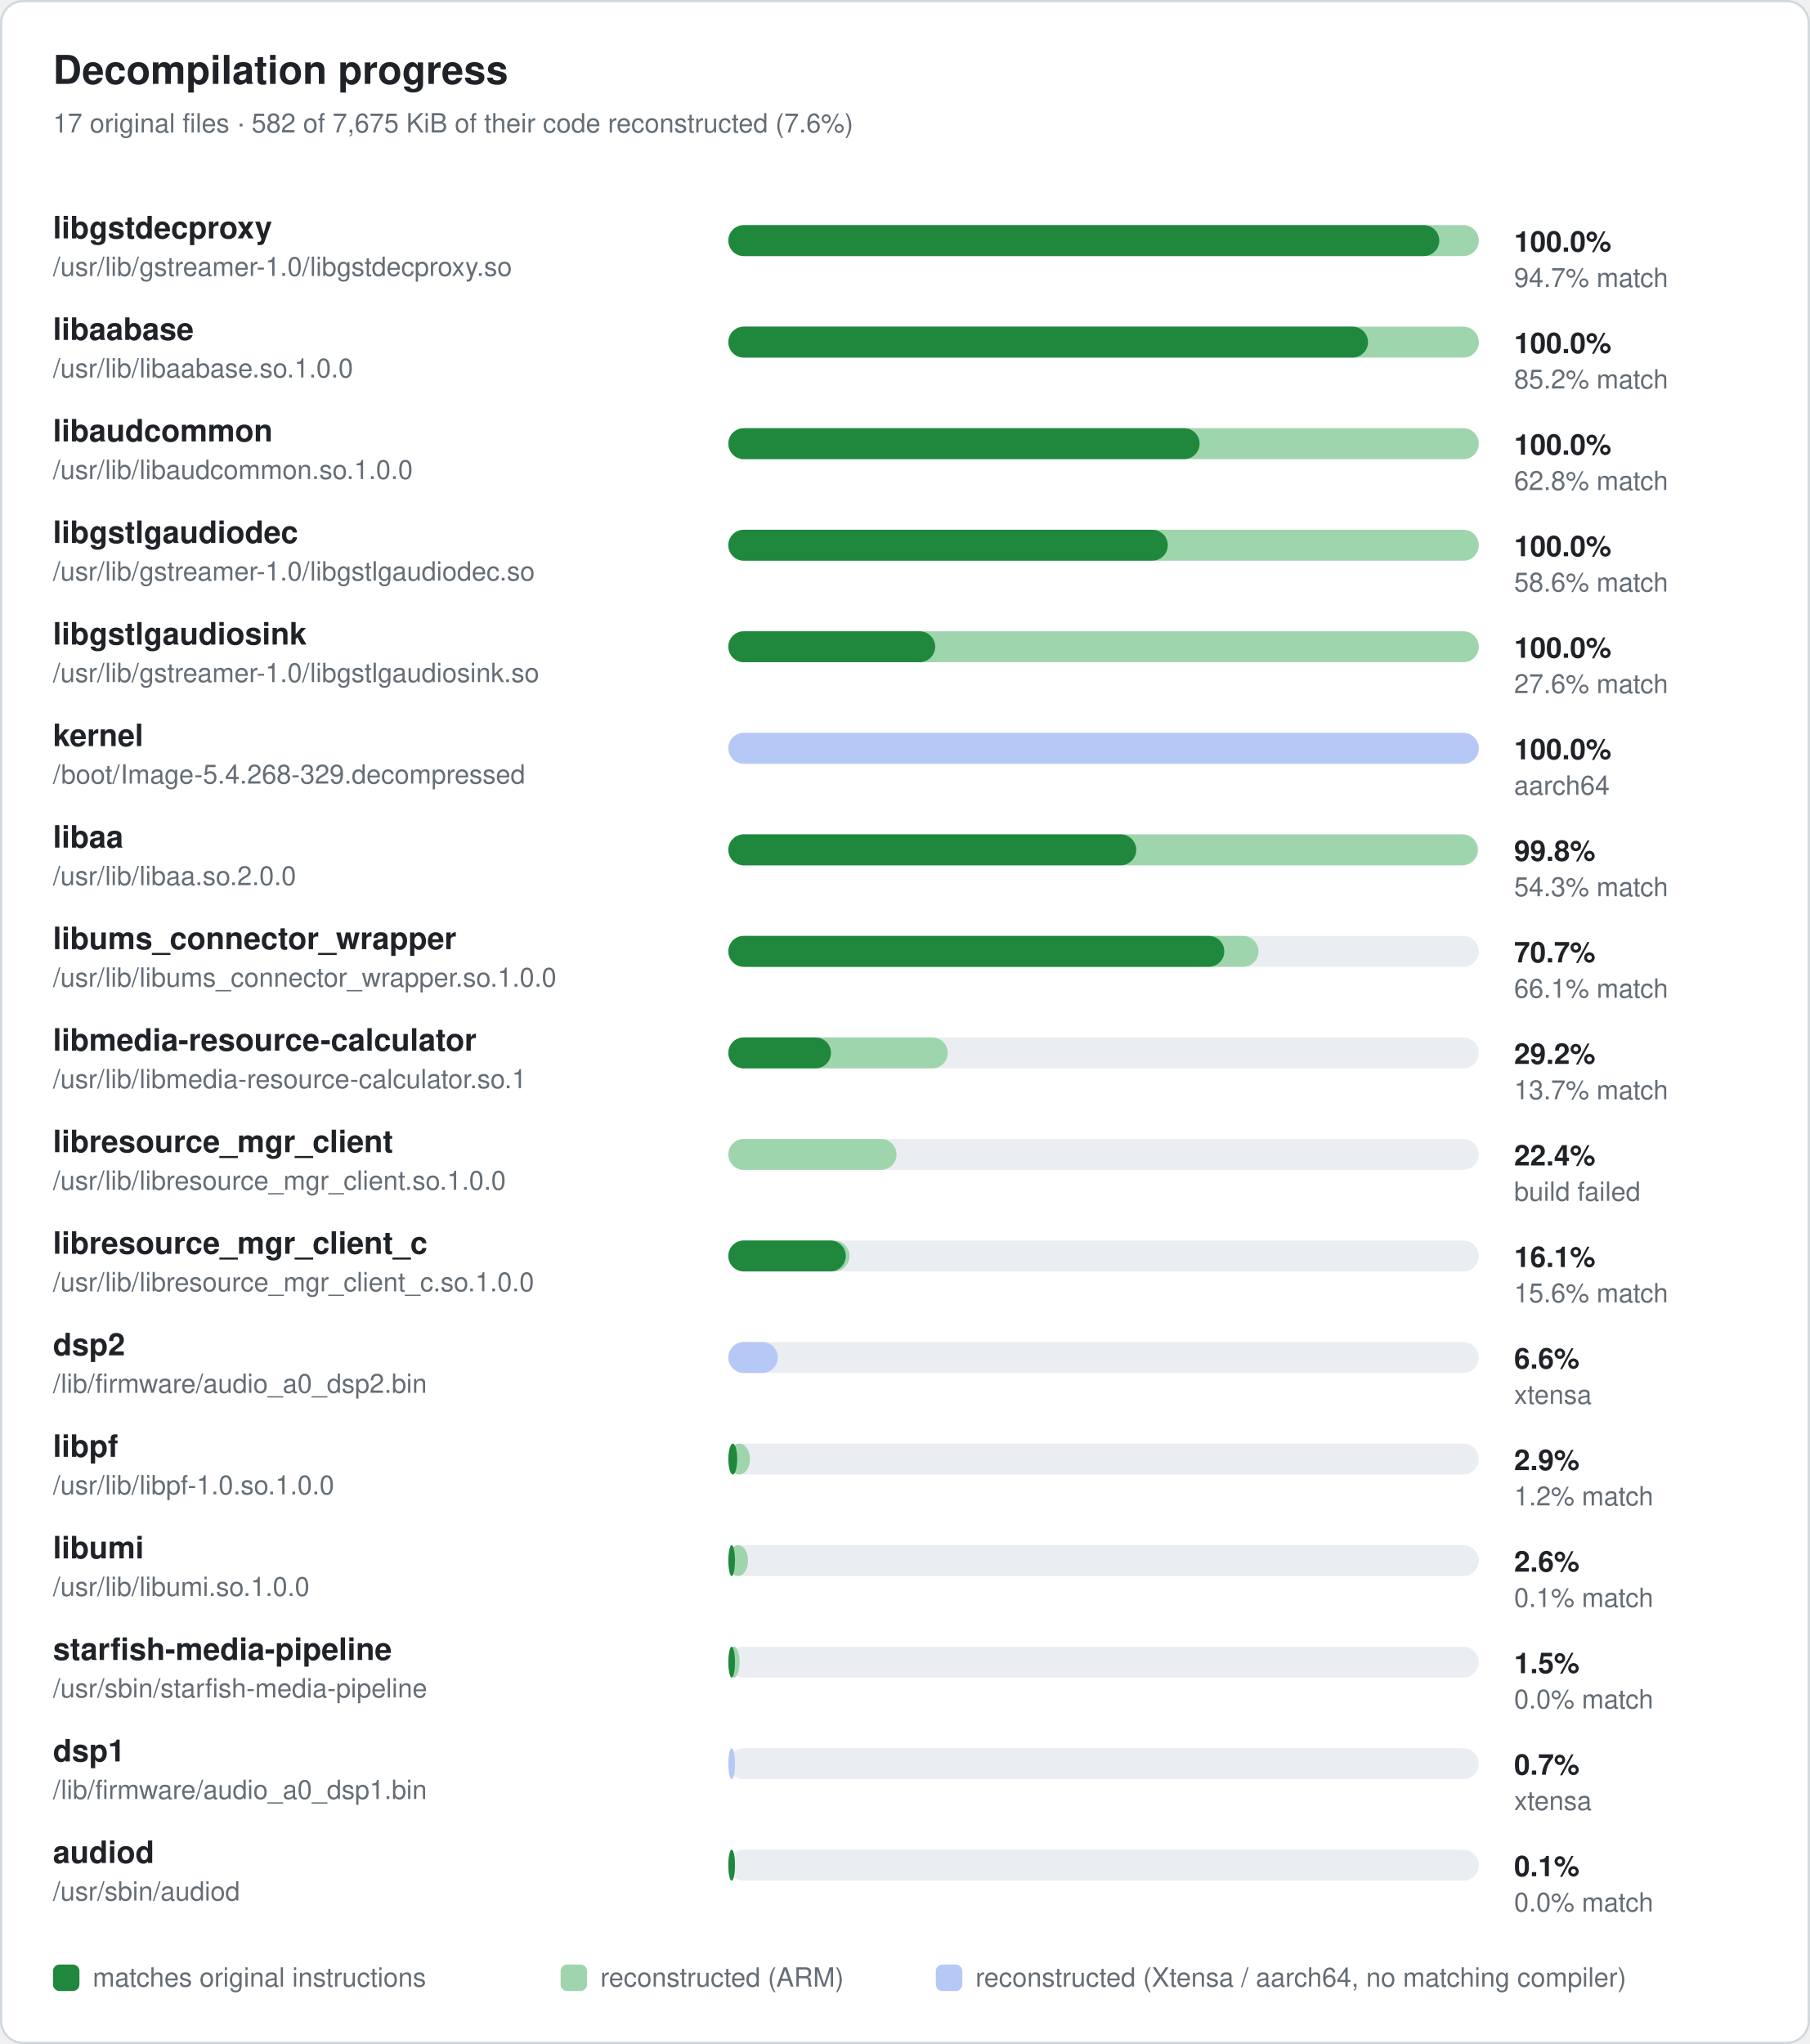
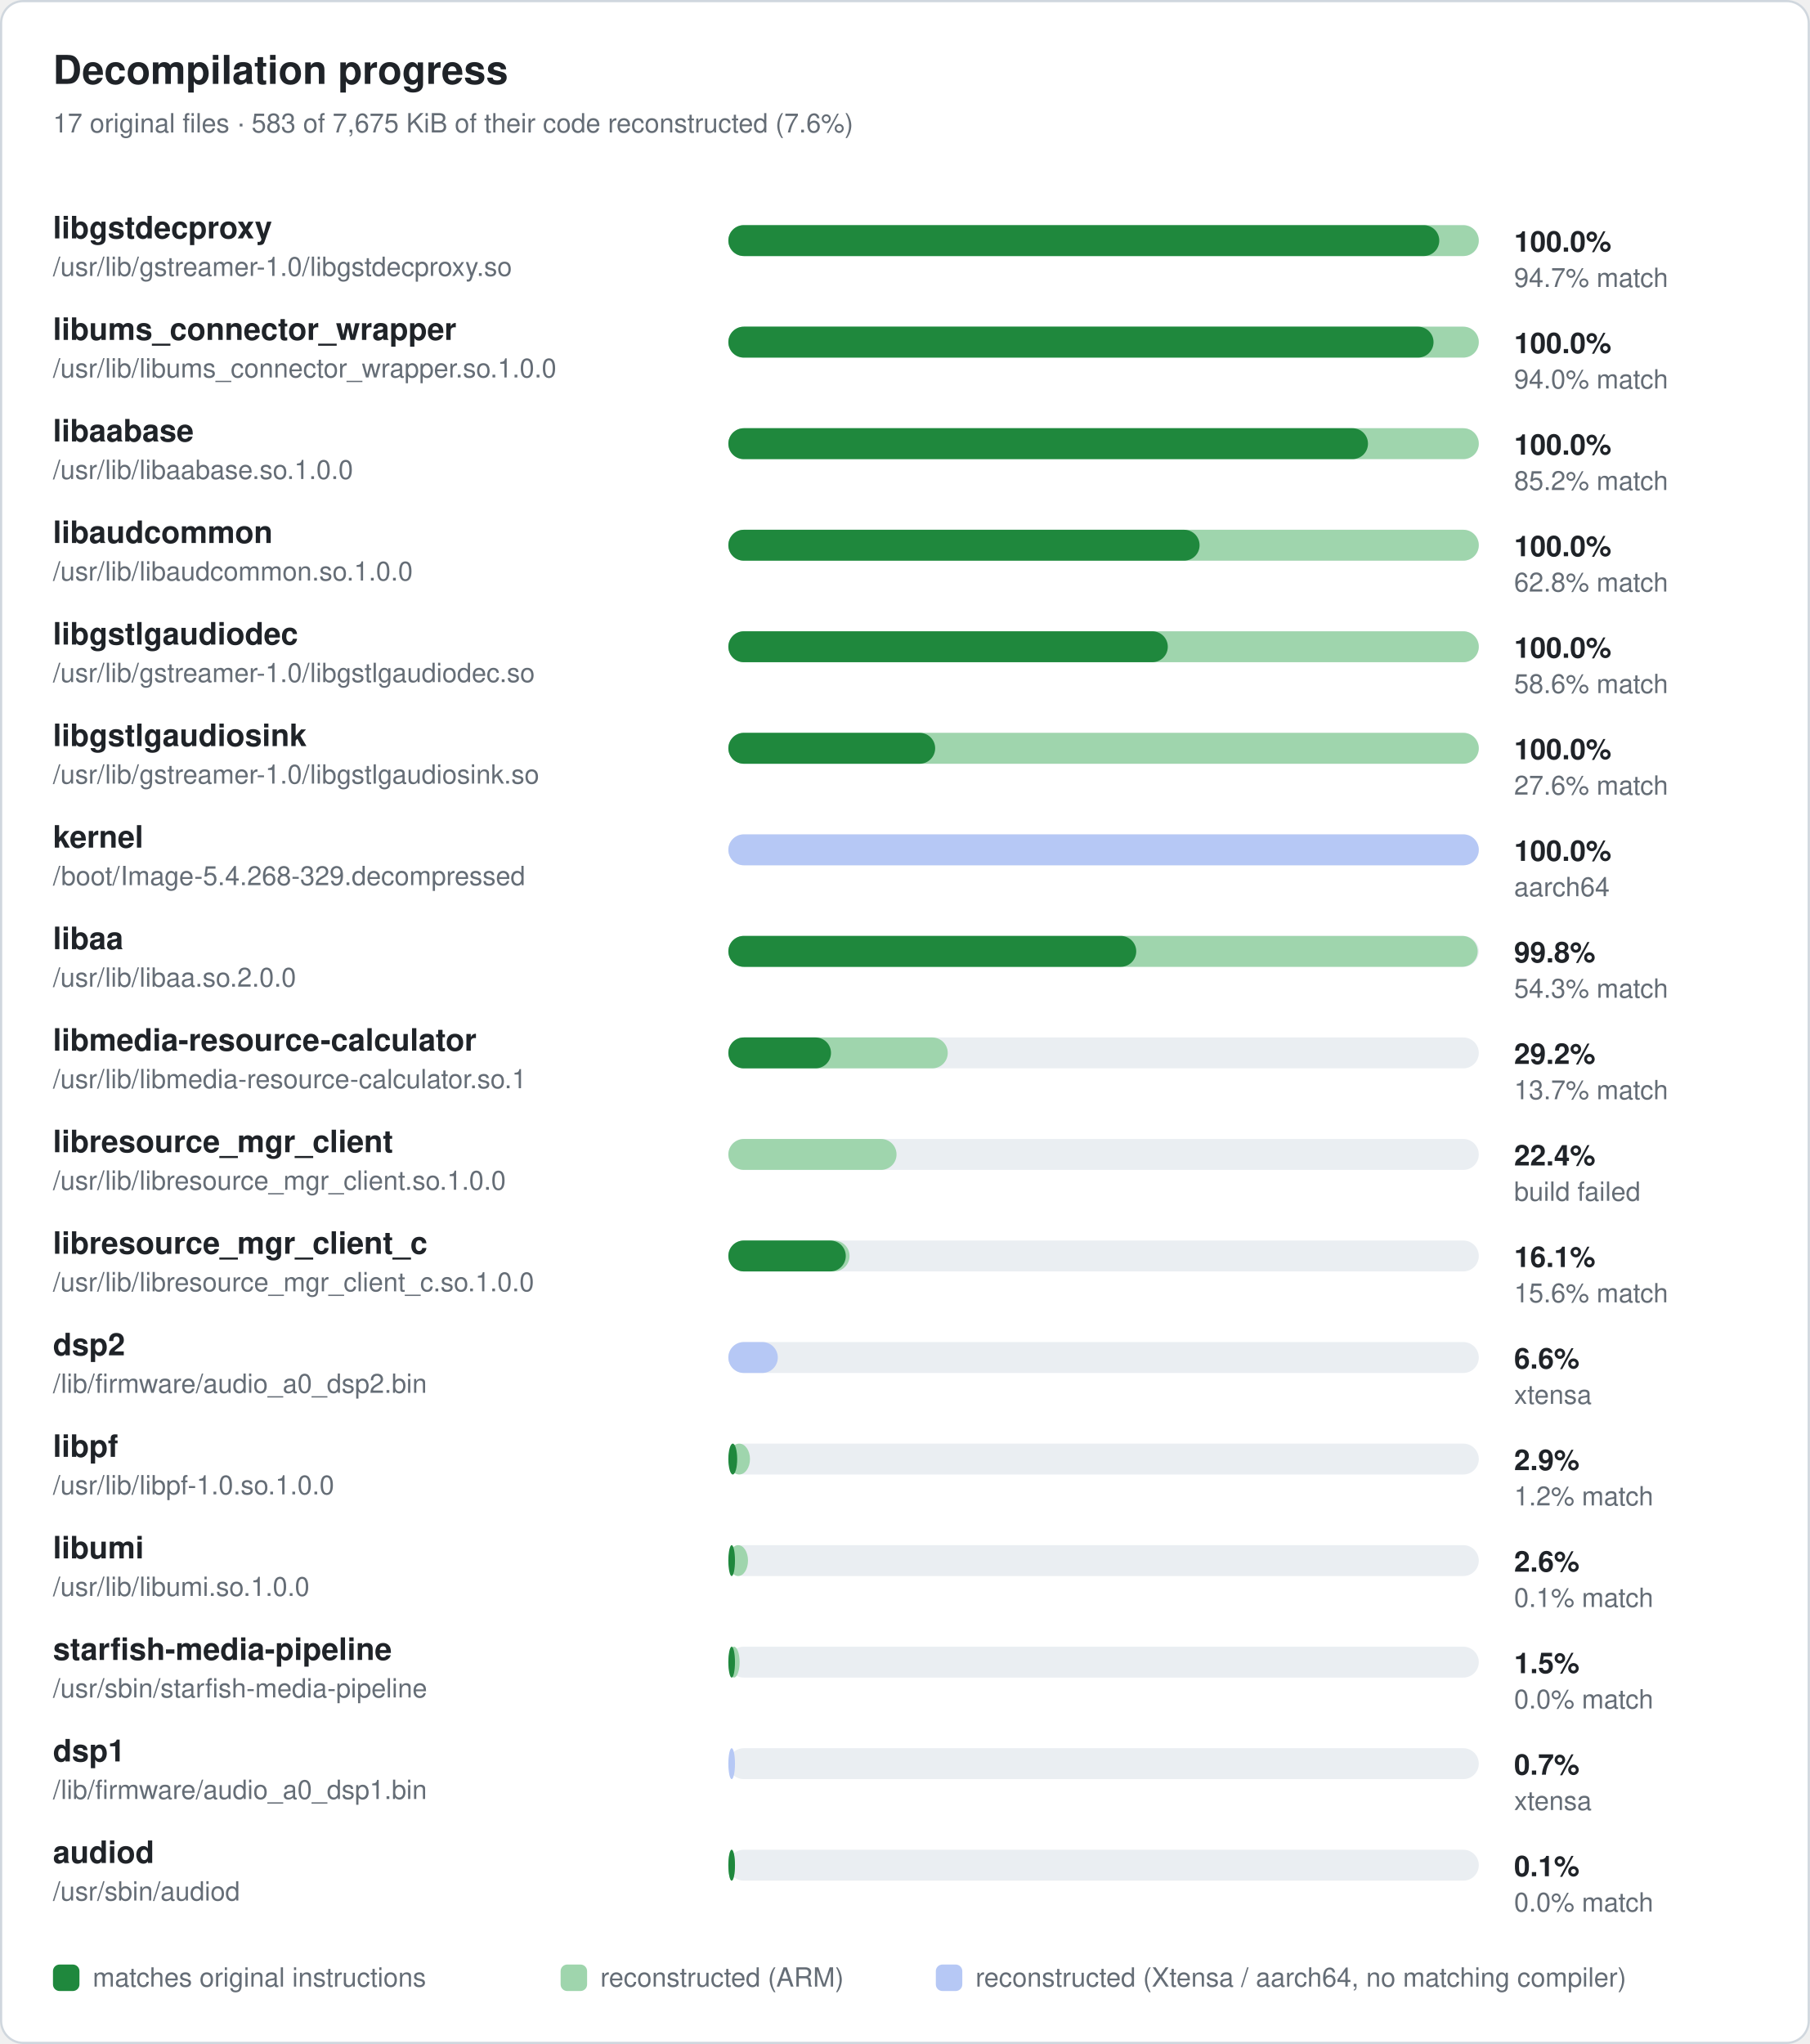
<svg xmlns="http://www.w3.org/2000/svg" width="820" height="926" viewBox="0 0 820 926" role="img" aria-label="Decompilation progress">
  <style>
  text { font-family: -apple-system, BlinkMacSystemFont, "Segoe UI", Helvetica, Arial, sans-serif; fill: #1f2328; }
  .title { font-size: 18px; font-weight: 600; }
  .sub, .path, .legend { font-size: 12px; fill: #656d76; }
  .name { font-size: 14px; font-weight: 600; }
  .pct { font-size: 13px; font-weight: 600; font-variant-numeric: tabular-nums; }
  .card { fill: #ffffff; stroke: #d0d7de; }
  .track { fill: #eaeef2; }
  .cov { fill: #9fd5ad; }
  .match { fill: #1f883d; }
  .dsp { fill: #b6c8f5; }
  @media (prefers-color-scheme: dark) {
    text { fill: #e6edf3; }
    .sub, .path, .legend { fill: #8d96a0; }
    .card { fill: #0d1117; stroke: #30363d; }
    .track { fill: #21262d; }
    .cov { fill: #2e6b3d; }
    .match { fill: #3fb950; }
    .dsp { fill: #3b5bab; }
  }
</style>
  <rect class="card" x="0.5" y="0.5" width="819" height="925" rx="10" />
  <text class="title" x="24" y="38">Decompilation progress</text>
-   <text class="sub" x="24" y="60">17 original files · 582 of 7,675 KiB of their code reconstructed (7.6%)</text>
+   <text class="sub" x="24" y="60">17 original files · 583 of 7,675 KiB of their code reconstructed (7.6%)</text>
  <text class="name" x="24" y="108">libgstdecproxy</text>
  <text class="path" x="24" y="125">/usr/lib/gstreamer-1.0/libgstdecproxy.so</text>
  <rect class="track" x="330" y="102" width="340" height="14" rx="7" />
  <rect class="cov" x="330" y="102" width="340.0" height="14" rx="7" />
  <rect class="match" x="330" y="102" width="322.1" height="14" rx="7" />
  <text class="pct" x="686" y="114">100.0%</text>
  <text class="path" x="686" y="130">94.7% match</text>
-   <text class="name" x="24" y="154">libaabase</text>
-   <text class="path" x="24" y="171">/usr/lib/libaabase.so.1.0.0</text>
+   <text class="name" x="24" y="154">libums_connector_wrapper</text>
+   <text class="path" x="24" y="171">/usr/lib/libums_connector_wrapper.so.1.0.0</text>
  <rect class="track" x="330" y="148" width="340" height="14" rx="7" />
  <rect class="cov" x="330" y="148" width="340.0" height="14" rx="7" />
-   <rect class="match" x="330" y="148" width="289.8" height="14" rx="7" />
+   <rect class="match" x="330" y="148" width="319.5" height="14" rx="7" />
  <text class="pct" x="686" y="160">100.0%</text>
-   <text class="path" x="686" y="176">85.2% match</text>
-   <text class="name" x="24" y="200">libaudcommon</text>
-   <text class="path" x="24" y="217">/usr/lib/libaudcommon.so.1.0.0</text>
+   <text class="path" x="686" y="176">94.0% match</text>
+   <text class="name" x="24" y="200">libaabase</text>
+   <text class="path" x="24" y="217">/usr/lib/libaabase.so.1.0.0</text>
  <rect class="track" x="330" y="194" width="340" height="14" rx="7" />
  <rect class="cov" x="330" y="194" width="340.0" height="14" rx="7" />
-   <rect class="match" x="330" y="194" width="213.5" height="14" rx="7" />
+   <rect class="match" x="330" y="194" width="289.8" height="14" rx="7" />
  <text class="pct" x="686" y="206">100.0%</text>
-   <text class="path" x="686" y="222">62.8% match</text>
-   <text class="name" x="24" y="246">libgstlgaudiodec</text>
-   <text class="path" x="24" y="263">/usr/lib/gstreamer-1.0/libgstlgaudiodec.so</text>
+   <text class="path" x="686" y="222">85.2% match</text>
+   <text class="name" x="24" y="246">libaudcommon</text>
+   <text class="path" x="24" y="263">/usr/lib/libaudcommon.so.1.0.0</text>
  <rect class="track" x="330" y="240" width="340" height="14" rx="7" />
  <rect class="cov" x="330" y="240" width="340.0" height="14" rx="7" />
-   <rect class="match" x="330" y="240" width="199.1" height="14" rx="7" />
+   <rect class="match" x="330" y="240" width="213.5" height="14" rx="7" />
  <text class="pct" x="686" y="252">100.0%</text>
-   <text class="path" x="686" y="268">58.6% match</text>
-   <text class="name" x="24" y="292">libgstlgaudiosink</text>
-   <text class="path" x="24" y="309">/usr/lib/gstreamer-1.0/libgstlgaudiosink.so</text>
+   <text class="path" x="686" y="268">62.8% match</text>
+   <text class="name" x="24" y="292">libgstlgaudiodec</text>
+   <text class="path" x="24" y="309">/usr/lib/gstreamer-1.0/libgstlgaudiodec.so</text>
  <rect class="track" x="330" y="286" width="340" height="14" rx="7" />
  <rect class="cov" x="330" y="286" width="340.0" height="14" rx="7" />
-   <rect class="match" x="330" y="286" width="93.7" height="14" rx="7" />
+   <rect class="match" x="330" y="286" width="199.1" height="14" rx="7" />
  <text class="pct" x="686" y="298">100.0%</text>
-   <text class="path" x="686" y="314">27.6% match</text>
-   <text class="name" x="24" y="338">kernel</text>
-   <text class="path" x="24" y="355">/boot/Image-5.4.268-329.decompressed</text>
+   <text class="path" x="686" y="314">58.6% match</text>
+   <text class="name" x="24" y="338">libgstlgaudiosink</text>
+   <text class="path" x="24" y="355">/usr/lib/gstreamer-1.0/libgstlgaudiosink.so</text>
  <rect class="track" x="330" y="332" width="340" height="14" rx="7" />
-   <rect class="dsp" x="330" y="332" width="340.0" height="14" rx="7" />
+   <rect class="cov" x="330" y="332" width="340.0" height="14" rx="7" />
+   <rect class="match" x="330" y="332" width="93.7" height="14" rx="7" />
  <text class="pct" x="686" y="344">100.0%</text>
-   <text class="path" x="686" y="360">aarch64</text>
-   <text class="name" x="24" y="384">libaa</text>
-   <text class="path" x="24" y="401">/usr/lib/libaa.so.2.0.0</text>
+   <text class="path" x="686" y="360">27.6% match</text>
+   <text class="name" x="24" y="384">kernel</text>
+   <text class="path" x="24" y="401">/boot/Image-5.4.268-329.decompressed</text>
  <rect class="track" x="330" y="378" width="340" height="14" rx="7" />
-   <rect class="cov" x="330" y="378" width="339.5" height="14" rx="7" />
-   <rect class="match" x="330" y="378" width="184.8" height="14" rx="7" />
-   <text class="pct" x="686" y="390">99.8%</text>
-   <text class="path" x="686" y="406">54.3% match</text>
-   <text class="name" x="24" y="430">libums_connector_wrapper</text>
-   <text class="path" x="24" y="447">/usr/lib/libums_connector_wrapper.so.1.0.0</text>
+   <rect class="dsp" x="330" y="378" width="340.0" height="14" rx="7" />
+   <text class="pct" x="686" y="390">100.0%</text>
+   <text class="path" x="686" y="406">aarch64</text>
+   <text class="name" x="24" y="430">libaa</text>
+   <text class="path" x="24" y="447">/usr/lib/libaa.so.2.0.0</text>
  <rect class="track" x="330" y="424" width="340" height="14" rx="7" />
-   <rect class="cov" x="330" y="424" width="240.2" height="14" rx="7" />
-   <rect class="match" x="330" y="424" width="224.7" height="14" rx="7" />
-   <text class="pct" x="686" y="436">70.7%</text>
-   <text class="path" x="686" y="452">66.1% match</text>
+   <rect class="cov" x="330" y="424" width="339.5" height="14" rx="7" />
+   <rect class="match" x="330" y="424" width="184.8" height="14" rx="7" />
+   <text class="pct" x="686" y="436">99.8%</text>
+   <text class="path" x="686" y="452">54.3% match</text>
  <text class="name" x="24" y="476">libmedia-resource-calculator</text>
  <text class="path" x="24" y="493">/usr/lib/libmedia-resource-calculator.so.1</text>
  <rect class="track" x="330" y="470" width="340" height="14" rx="7" />
  <rect class="cov" x="330" y="470" width="99.4" height="14" rx="7" />
  <rect class="match" x="330" y="470" width="46.5" height="14" rx="7" />
  <text class="pct" x="686" y="482">29.2%</text>
  <text class="path" x="686" y="498">13.7% match</text>
  <text class="name" x="24" y="522">libresource_mgr_client</text>
  <text class="path" x="24" y="539">/usr/lib/libresource_mgr_client.so.1.0.0</text>
  <rect class="track" x="330" y="516" width="340" height="14" rx="7" />
  <rect class="cov" x="330" y="516" width="76.2" height="14" rx="7" />
  <text class="pct" x="686" y="528">22.4%</text>
  <text class="path" x="686" y="544">build failed</text>
  <text class="name" x="24" y="568">libresource_mgr_client_c</text>
  <text class="path" x="24" y="585">/usr/lib/libresource_mgr_client_c.so.1.0.0</text>
  <rect class="track" x="330" y="562" width="340" height="14" rx="7" />
  <rect class="cov" x="330" y="562" width="54.9" height="14" rx="7" />
  <rect class="match" x="330" y="562" width="53.2" height="14" rx="7" />
  <text class="pct" x="686" y="574">16.1%</text>
  <text class="path" x="686" y="590">15.6% match</text>
  <text class="name" x="24" y="614">dsp2</text>
  <text class="path" x="24" y="631">/lib/firmware/audio_a0_dsp2.bin</text>
  <rect class="track" x="330" y="608" width="340" height="14" rx="7" />
  <rect class="dsp" x="330" y="608" width="22.4" height="14" rx="7" />
  <text class="pct" x="686" y="620">6.6%</text>
  <text class="path" x="686" y="636">xtensa</text>
  <text class="name" x="24" y="660">libpf</text>
  <text class="path" x="24" y="677">/usr/lib/libpf-1.0.so.1.0.0</text>
  <rect class="track" x="330" y="654" width="340" height="14" rx="7" />
  <rect class="cov" x="330" y="654" width="9.8" height="14" rx="7" />
  <rect class="match" x="330" y="654" width="4.0" height="14" rx="7" />
  <text class="pct" x="686" y="666">2.9%</text>
  <text class="path" x="686" y="682">1.2% match</text>
  <text class="name" x="24" y="706">libumi</text>
  <text class="path" x="24" y="723">/usr/lib/libumi.so.1.0.0</text>
  <rect class="track" x="330" y="700" width="340" height="14" rx="7" />
  <rect class="cov" x="330" y="700" width="8.9" height="14" rx="7" />
  <rect class="match" x="330" y="700" width="3.0" height="14" rx="7" />
  <text class="pct" x="686" y="712">2.6%</text>
  <text class="path" x="686" y="728">0.1% match</text>
  <text class="name" x="24" y="752">starfish-media-pipeline</text>
  <text class="path" x="24" y="769">/usr/sbin/starfish-media-pipeline</text>
  <rect class="track" x="330" y="746" width="340" height="14" rx="7" />
  <rect class="cov" x="330" y="746" width="5.1" height="14" rx="7" />
  <rect class="match" x="330" y="746" width="3.0" height="14" rx="7" />
  <text class="pct" x="686" y="758">1.5%</text>
  <text class="path" x="686" y="774">0.0% match</text>
  <text class="name" x="24" y="798">dsp1</text>
  <text class="path" x="24" y="815">/lib/firmware/audio_a0_dsp1.bin</text>
  <rect class="track" x="330" y="792" width="340" height="14" rx="7" />
  <rect class="dsp" x="330" y="792" width="3.0" height="14" rx="7" />
  <text class="pct" x="686" y="804">0.7%</text>
  <text class="path" x="686" y="820">xtensa</text>
  <text class="name" x="24" y="844">audiod</text>
  <text class="path" x="24" y="861">/usr/sbin/audiod</text>
  <rect class="track" x="330" y="838" width="340" height="14" rx="7" />
  <rect class="cov" x="330" y="838" width="3.0" height="14" rx="7" />
  <rect class="match" x="330" y="838" width="3.0" height="14" rx="7" />
  <text class="pct" x="686" y="850">0.1%</text>
  <text class="path" x="686" y="866">0.0% match</text>
  <rect class="match" x="24" y="890" width="12" height="12" rx="3" />
  <text class="legend" x="42" y="900">matches original instructions</text>
  <rect class="cov" x="254" y="890" width="12" height="12" rx="3" />
  <text class="legend" x="272" y="900">reconstructed (ARM)</text>
  <rect class="dsp" x="424" y="890" width="12" height="12" rx="3" />
  <text class="legend" x="442" y="900">reconstructed (Xtensa / aarch64, no matching compiler)</text>
</svg>
